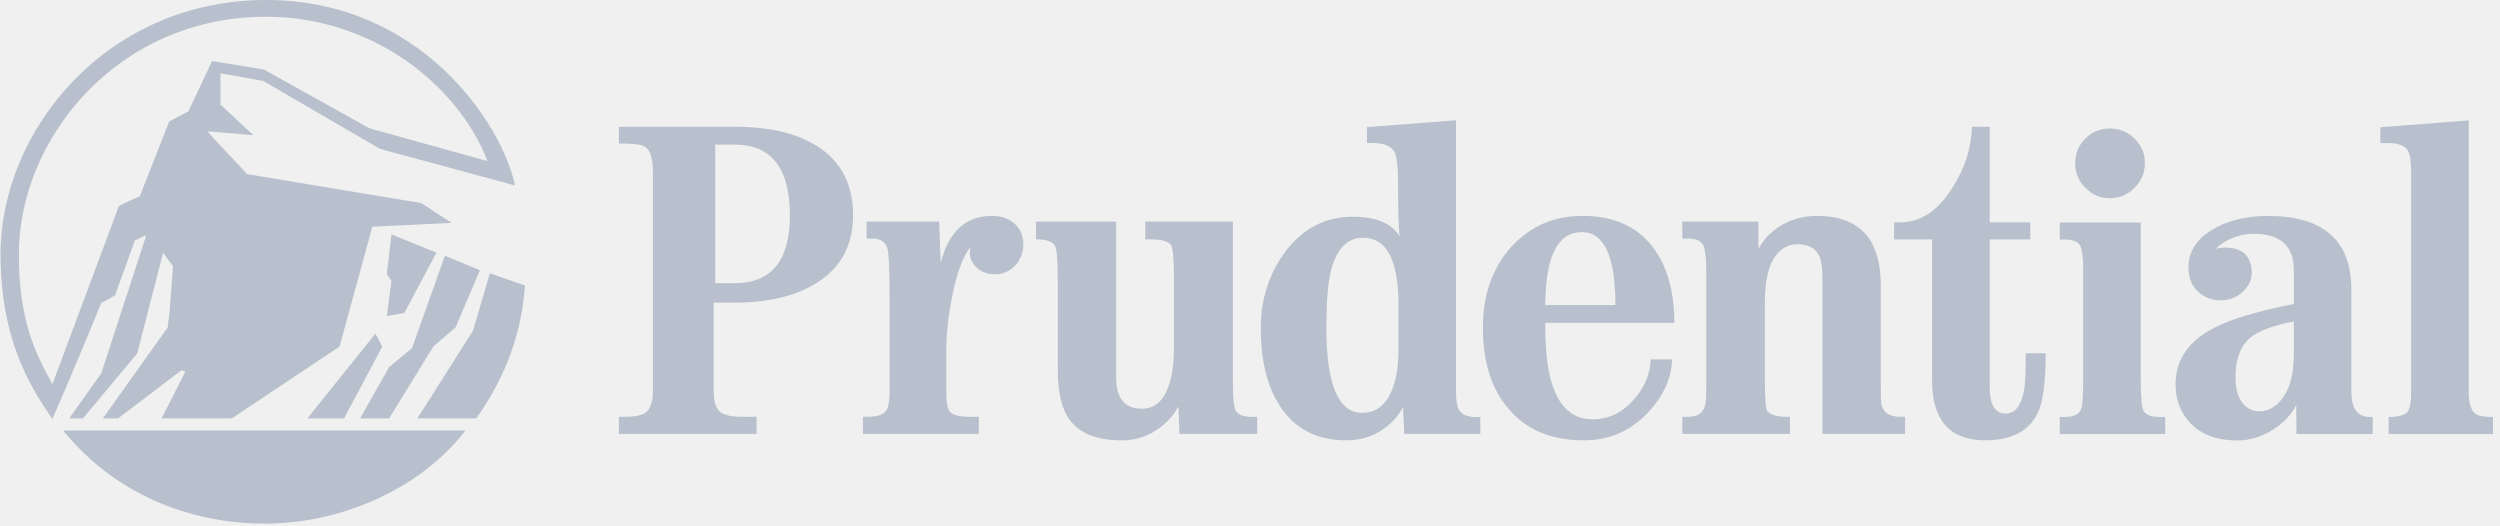
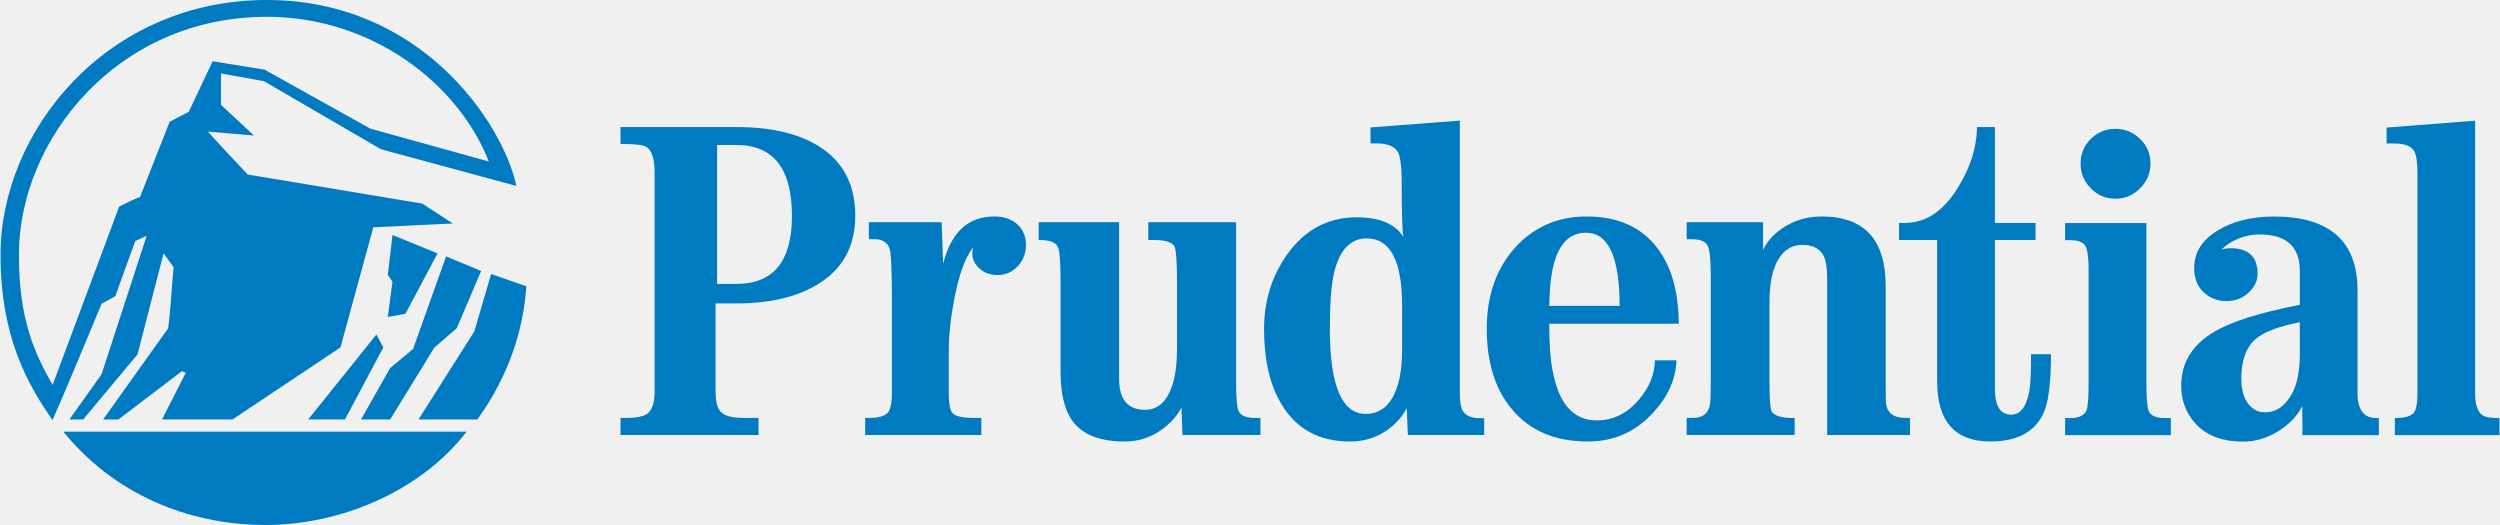
- <svg xmlns="http://www.w3.org/2000/svg" width="176" height="37" viewBox="0 0 176 37" fill="none">
-   <g clip-path="url(#clip0_28_4692)">
-     <path d="M168.159 29.354C168.822 29.354 169.213 29.245 169.459 29.027C169.65 28.827 169.746 28.364 169.746 27.609V12.149C169.746 11.358 169.659 10.833 169.495 10.571C169.276 10.239 168.814 10.073 168.112 10.073H167.577V8.958L173.796 8.476V27.617C173.796 28.6 174.059 29.154 174.587 29.273C174.796 29.327 175.106 29.354 175.505 29.354V30.555H168.159V29.354ZM158.402 23.789C158.975 23.303 160.002 22.917 161.486 22.624V24.826C161.486 26.072 161.294 27.017 160.922 27.663C160.441 28.527 159.813 28.954 159.03 28.954C158.567 28.954 158.176 28.755 157.858 28.345C157.539 27.935 157.377 27.345 157.377 26.563C157.376 25.289 157.722 24.371 158.402 23.789ZM155.762 17.904C155.884 17.579 156.203 17.267 156.722 16.972C157.318 16.636 157.992 16.461 158.677 16.463C160.55 16.463 161.486 17.32 161.486 19.038V21.402C158.713 21.942 156.73 22.566 155.522 23.271C153.949 24.18 153.158 25.453 153.158 27.09C153.158 28.054 153.453 28.9 154.049 29.618C154.827 30.546 155.978 31.008 157.505 31.008C158.374 31.008 159.205 30.762 159.996 30.262C160.733 29.807 161.287 29.226 161.66 28.516V29.243C161.681 29.862 161.681 30.307 161.66 30.553H167.037V29.352H166.832C165.969 29.352 165.537 28.76 165.537 27.57V20.398C165.537 16.936 163.577 15.204 159.669 15.204C158.087 15.204 156.76 15.538 155.682 16.206C154.604 16.872 154.068 17.744 154.068 18.829C154.068 19.576 154.313 20.168 154.814 20.598C155.231 20.956 155.765 21.149 156.314 21.141C156.946 21.141 157.469 20.943 157.887 20.547C158.31 20.156 158.522 19.714 158.522 19.23C158.522 18.03 157.881 17.428 156.614 17.428C156.132 17.428 155.742 17.582 155.449 17.887L155.764 18.009C155.767 17.941 155.767 17.904 155.762 17.904ZM51.68 21.305C54.131 21.305 56.09 20.826 57.563 19.873C59.227 18.808 60.055 17.235 60.055 15.145C60.055 12.974 59.214 11.358 57.532 10.292C56.1 9.38 54.163 8.923 51.717 8.923H43.57V10.103C44.538 10.103 45.138 10.174 45.37 10.308C45.766 10.531 45.965 11.138 45.965 12.134V27.508C45.965 28.262 45.801 28.772 45.469 29.036C45.197 29.245 44.688 29.345 43.937 29.345H43.569V30.546H53.263V29.345H52.254C51.476 29.345 50.949 29.226 50.667 28.972C50.386 28.726 50.244 28.244 50.244 27.508V21.305H51.68ZM55.608 15.161C55.608 18.344 54.308 19.935 51.716 19.935H50.353V10.181H51.716C54.308 10.181 55.608 11.843 55.608 15.161ZM66.223 18.518C66.787 16.307 67.982 15.2 69.819 15.2C70.491 15.2 71.028 15.382 71.433 15.75C71.837 16.117 72.042 16.602 72.042 17.209C72.045 17.727 71.863 18.228 71.528 18.623C71.137 19.078 70.646 19.309 70.055 19.309C69.491 19.309 69.041 19.134 68.71 18.789C68.391 18.486 68.25 18.114 68.278 17.673C68.278 17.632 68.3 17.527 68.337 17.361C67.782 18.059 67.346 19.255 67.019 20.937C66.755 22.285 66.619 23.521 66.619 24.636V27.608C66.619 28.308 66.701 28.763 66.855 28.972C67.046 29.226 67.564 29.345 68.4 29.345H68.905V30.546H60.75V29.345H61.055C61.614 29.345 62.018 29.245 62.264 29.045C62.509 28.854 62.627 28.363 62.627 27.608V21.126C62.627 18.891 62.568 17.648 62.445 17.4C62.273 16.998 61.937 16.797 61.436 16.797H61.009V15.6H66.119L66.223 18.518ZM83.148 28.163C83.084 28.2 83.02 28.254 82.939 28.3L83.148 28.182C82.893 28.882 82.425 29.509 81.734 30.046C80.951 30.672 79.977 31.01 78.975 31.002C77.247 31.002 76.029 30.529 75.32 29.575C74.756 28.828 74.469 27.656 74.469 26.064V19.803C74.469 18.393 74.406 17.571 74.283 17.335C74.11 17.019 73.705 16.855 73.06 16.855H72.933V15.603H78.58V26.592C78.58 28.046 79.184 28.775 80.394 28.775C81.394 28.775 82.071 28.084 82.421 26.674C82.575 26.11 82.648 25.338 82.648 24.355V19.809C82.648 18.254 82.576 17.397 82.425 17.231C82.207 16.983 81.753 16.854 81.057 16.854H80.63V15.601H86.794V26.818C86.794 28.046 86.868 28.764 87.017 28.955C87.208 29.218 87.577 29.346 88.118 29.346H88.504V30.546H83.031L82.939 28.137L83.031 28.2L83.058 28.265L83.148 28.163ZM95.272 15.258C93.258 15.258 91.632 16.123 90.394 17.843C89.304 19.375 88.758 21.126 88.758 23.098C88.758 25.262 89.158 27.017 89.976 28.372C91.013 30.126 92.617 31 94.796 31C95.914 31 96.886 30.654 97.715 29.963C98.36 29.409 98.783 28.799 98.979 28.136L98.874 28.218L98.751 28.1L98.856 30.546H104.216V29.362H103.947C103.334 29.362 102.928 29.199 102.734 28.881C102.579 28.653 102.506 28.226 102.506 27.616V8.469L96.233 8.949V10.068H96.642C97.433 10.068 97.942 10.283 98.175 10.711C98.312 10.963 98.394 11.533 98.421 12.425C98.421 14.829 98.462 16.236 98.544 16.637C97.962 15.715 96.867 15.258 95.272 15.258ZM98.454 21.48V24.509C98.454 25.335 98.391 26.026 98.268 26.572C97.895 28.227 97.104 29.063 95.904 29.063C94.222 29.063 93.377 27.071 93.377 23.098C93.377 21.33 93.478 20.027 93.667 19.184C94.052 17.554 94.821 16.739 95.967 16.739C97.623 16.738 98.454 18.32 98.454 21.48ZM108.782 22.73H117.879C117.865 20.483 117.361 18.709 116.37 17.414C115.253 15.938 113.597 15.2 111.406 15.2C109.392 15.2 107.724 15.925 106.396 17.373C105.059 18.864 104.396 20.765 104.396 23.071C104.396 25.444 104.978 27.326 106.15 28.718C107.405 30.246 109.191 31 111.505 31C113.3 31 114.814 30.337 116.041 29.018C117.115 27.863 117.673 26.627 117.715 25.3H116.202C116.187 26.281 115.815 27.201 115.084 28.055C114.255 29.037 113.27 29.519 112.119 29.519C110.478 29.519 109.442 28.346 109.015 26C108.861 25.217 108.782 24.135 108.782 22.73ZM111.362 16.34C112.933 16.34 113.725 18.052 113.725 21.475H108.782C108.797 20.941 108.819 20.498 108.846 20.142C109.055 17.609 109.893 16.34 111.362 16.34ZM123.794 17.545C124.136 16.852 124.681 16.291 125.425 15.854C126.172 15.418 126.998 15.199 127.912 15.199C130.908 15.199 132.407 16.827 132.407 20.084V26.89C132.407 27.644 132.413 28.098 132.425 28.254C132.479 28.981 132.943 29.344 133.802 29.344H134.116V30.545H128.297V19.56C128.297 18.8 128.207 18.255 128.024 17.923C127.762 17.439 127.266 17.195 126.534 17.195C125.844 17.195 125.289 17.532 124.87 18.209C124.458 18.889 124.247 19.889 124.247 21.212V26.845C124.247 28.109 124.306 28.817 124.433 28.954C124.683 29.218 125.128 29.345 125.765 29.345H126.015V30.546H118.433V29.345H118.838C119.611 29.345 120.025 28.982 120.084 28.254C120.111 28.082 120.125 27.59 120.125 26.781V19.304C120.125 18.143 120.038 17.436 119.866 17.181C119.698 16.925 119.334 16.797 118.78 16.797H118.435V15.6H123.794V17.545ZM139.757 30.999C137.27 30.999 136.02 29.589 136.02 26.771V16.852H133.347V15.654H133.757C135.221 15.654 136.456 14.832 137.476 13.176C138.348 11.788 138.795 10.367 138.822 8.923H140.076V15.654H142.93V16.852H140.076V27.271C140.076 28.5 140.455 29.117 141.213 29.117C141.881 29.117 142.314 28.535 142.509 27.371C142.577 26.953 142.613 26.116 142.613 24.87H144.013C144.013 26.926 143.827 28.334 143.458 29.071C142.838 30.363 141.601 30.999 139.757 30.999ZM18.74 1.179C8.209 1.179 1.329 9.835 1.329 17.893C1.329 22.521 2.456 24.825 3.693 27.034C5.252 22.844 8.369 14.508 8.369 14.508C8.369 14.508 9.821 13.757 9.821 13.867L11.914 8.546L13.26 7.848L14.928 4.3L18.577 4.891L25.995 9.028L34.324 11.34C32.178 5.86 26.104 1.179 18.74 1.179ZM18.63 36.864C14.064 36.864 8.476 35.255 4.444 30.308H32.769C29.486 34.555 23.849 36.864 18.63 36.864ZM24.223 29.454H21.64L26.432 23.485L26.914 24.398L24.223 29.454ZM26.75 10.478L18.531 5.698L15.519 5.16V7.362L17.831 9.515L14.605 9.242C14.605 9.242 14.71 9.406 17.395 12.254L29.65 14.295L31.796 15.693L26.213 15.961L23.904 24.398L16.323 29.454H11.377L13.046 26.172L12.775 26.064L8.313 29.455H7.241L11.807 23.054C12.023 21.229 11.914 22.034 12.185 18.754L11.486 17.789L9.659 24.881L5.842 29.454H4.873L7.13 26.28L10.301 16.555L9.494 16.928L8.096 20.798L7.13 21.334C7.13 21.334 4.873 26.817 3.691 29.498C1.974 27.036 0.037 23.703 0.037 17.893C0.037 9.187 7.508 0 18.74 0C29.541 0 35.297 8.599 36.26 13.056L26.75 10.478ZM32.069 23.053L30.505 24.398L27.395 29.454H25.35L27.395 25.844L29.005 24.507L31.323 18.004L33.787 19.024L32.069 23.053ZM33.523 29.454H29.386L33.305 23.271L34.487 19.239L36.96 20.1C36.742 23.217 35.724 26.381 33.523 29.454ZM28.468 22.034L27.232 22.254L27.559 19.777L27.232 19.294L27.559 16.498L30.724 17.789L28.468 22.034ZM145.006 29.354H145.402C145.992 29.354 146.365 29.162 146.514 28.799C146.61 28.535 146.655 27.88 146.655 26.826V19.011C146.655 17.952 146.554 17.331 146.335 17.142C146.127 16.956 145.813 16.863 145.4 16.863H145.005V15.665H150.71V26.825C150.71 28.054 150.783 28.772 150.938 28.98C151.129 29.235 151.483 29.353 152.019 29.353H152.429V30.554H145.006V29.354ZM146.093 11.479C146.093 10.804 146.329 10.233 146.808 9.758C147.032 9.528 147.301 9.346 147.598 9.224C147.895 9.102 148.213 9.041 148.535 9.046C148.857 9.041 149.177 9.102 149.475 9.224C149.774 9.347 150.044 9.528 150.271 9.758C150.758 10.233 150.999 10.803 150.999 11.479C150.999 12.156 150.758 12.735 150.271 13.219C149.79 13.71 149.212 13.953 148.535 13.953C147.857 13.953 147.285 13.71 146.808 13.219C146.577 12.993 146.394 12.722 146.271 12.422C146.148 12.123 146.087 11.802 146.093 11.479Z" fill="#B7C0CC" />
+ <svg xmlns="http://www.w3.org/2000/svg" width="2500" height="525" viewBox="5 4.789 240 50.421">
+   <g fill="#007AC1">
+     <path d="M234.952 44.938c.907 0 1.442-.148 1.778-.447.261-.273.392-.907.392-1.939V21.406c0-1.082-.118-1.8-.343-2.158-.299-.454-.932-.681-1.891-.681h-.732v-1.526l8.506-.659v26.181c0 1.344.359 2.102 1.082 2.264.285.074.709.111 1.256.111v1.643h-10.048v-1.643zM221.607 37.327c.783-.665 2.188-1.193 4.217-1.593v3.011c0 1.704-.262 2.997-.771 3.88-.658 1.182-1.517 1.766-2.587 1.766-.634 0-1.169-.272-1.604-.832-.436-.561-.658-1.369-.658-2.438-.001-1.742.472-2.998 1.403-3.794m-3.612-8.049c.168-.445.604-.871 1.313-1.275a5.413 5.413 0 0 1 2.674-.696c2.562 0 3.843 1.172 3.843 3.522v3.233c-3.793.739-6.505 1.592-8.158 2.556-2.151 1.243-3.233 2.985-3.233 5.224 0 1.318.404 2.475 1.219 3.457 1.063 1.27 2.638 1.902 4.727 1.902 1.188 0 2.325-.336 3.407-1.02 1.008-.623 1.766-1.418 2.276-2.389v.995c.029.846.029 1.455 0 1.791h7.354v-1.642h-.28c-1.181 0-1.771-.81-1.771-2.438v-9.81c0-4.734-2.681-7.104-8.027-7.104-2.164 0-3.979.457-5.453 1.371-1.474.911-2.208 2.104-2.208 3.588 0 1.022.336 1.831 1.021 2.419a3.087 3.087 0 0 0 2.052.743c.864 0 1.579-.271 2.151-.812.578-.535.869-1.14.869-1.802 0-1.641-.877-2.465-2.61-2.465-.659 0-1.193.211-1.593.628l.43.167c.004-.093.004-.143-.003-.143M75.636 33.93c3.352 0 6.031-.656 8.046-1.959 2.276-1.457 3.408-3.609 3.408-6.467 0-2.969-1.15-5.18-3.451-6.638-1.958-1.247-4.607-1.872-7.953-1.872H64.543v1.614c1.324 0 2.145.096 2.462.28.541.305.814 1.135.814 2.497v21.029c0 1.031-.224 1.729-.678 2.089-.373.286-1.069.423-2.096.423h-.503v1.643H77.8v-1.643h-1.38c-1.063 0-1.785-.162-2.17-.51-.385-.336-.578-.995-.578-2.002V33.93h1.964zm5.372-8.404c0 4.353-1.778 6.529-5.323 6.529H73.82V18.714h1.865c3.545 0 5.323 2.273 5.323 6.812M95.527 30.118c.771-3.025 2.406-4.539 4.918-4.539.92 0 1.654.249 2.208.752.553.503.833 1.166.833 1.996a2.96 2.96 0 0 1-.703 1.934c-.535.622-1.206.938-2.015.938-.771 0-1.386-.239-1.84-.711-.435-.414-.628-.923-.591-1.527 0-.056.031-.199.081-.426-.759.955-1.355 2.59-1.803 4.891-.361 1.844-.547 3.535-.547 5.059v4.066c0 .957.112 1.579.323 1.865.261.348.97.51 2.114.51h.69v1.643H88.041v-1.643h.417c.765 0 1.318-.137 1.654-.41.335-.262.497-.933.497-1.965v-8.867c0-3.056-.081-4.757-.249-5.096-.236-.55-.696-.824-1.38-.824h-.584v-1.638h6.989l.142 3.992zM118.676 43.309c-.087.051-.174.125-.286.188l.286-.161c-.348.957-.989 1.815-1.934 2.549a5.973 5.973 0 0 1-3.774 1.308c-2.363 0-4.029-.647-4.999-1.953-.771-1.021-1.163-2.624-1.163-4.801v-8.564c0-1.928-.087-3.053-.255-3.376-.236-.432-.79-.656-1.672-.656h-.174V26.13h7.723v15.031c0 1.989.827 2.985 2.481 2.985 1.368 0 2.294-.945 2.773-2.873.211-.771.311-1.828.311-3.172v-6.218c0-2.127-.099-3.299-.305-3.526-.298-.339-.92-.516-1.872-.516h-.584v-1.713h8.432V41.47c0 1.679.1 2.661.305 2.923.261.36.765.534 1.505.534h.528v1.642h-7.486l-.125-3.295.125.086.037.089.123-.14zM135.26 25.659c-2.755 0-4.98 1.182-6.672 3.535-1.492 2.096-2.238 4.49-2.238 7.188 0 2.96.547 5.36 1.666 7.214 1.418 2.399 3.612 3.594 6.592 3.594 1.529 0 2.859-.473 3.992-1.418.883-.758 1.461-1.592 1.729-2.5l-.143.112-.168-.161.143 3.346h7.331V44.95h-.367c-.839 0-1.394-.224-1.66-.659-.211-.311-.312-.895-.312-1.729V16.373l-8.58.656v1.53h.56c1.082 0 1.778.295 2.097.88.187.345.299 1.125.336 2.344 0 3.289.056 5.213.168 5.761-.795-1.26-2.293-1.885-4.474-1.885m4.351 8.51v4.142c0 1.131-.086 2.076-.254 2.822-.51 2.264-1.592 3.407-3.233 3.407-2.301 0-3.457-2.724-3.457-8.158 0-2.418.138-4.2.397-5.354.527-2.229 1.578-3.344 3.146-3.344 2.265-.001 3.401 2.163 3.401 6.485M153.738 35.879h12.443c-.02-3.074-.709-5.5-2.064-7.272-1.529-2.018-3.793-3.028-6.79-3.028-2.755 0-5.036.992-6.853 2.972-1.828 2.04-2.735 4.639-2.735 7.794 0 3.246.796 5.82 2.399 7.724 1.717 2.09 4.159 3.121 7.324 3.121 2.456 0 4.526-.907 6.205-2.711 1.469-1.58 2.232-3.271 2.289-5.086h-2.07c-.02 1.342-.529 2.6-1.529 3.769-1.133 1.343-2.481 2.002-4.055 2.002-2.244 0-3.662-1.604-4.246-4.813-.21-1.071-.318-2.551-.318-4.472m3.528-8.74c2.15 0 3.232 2.341 3.232 7.023h-6.76c.02-.73.051-1.337.088-1.824.285-3.464 1.431-5.199 3.44-5.199M174.271 28.787c.467-.948 1.213-1.716 2.231-2.313 1.021-.597 2.151-.896 3.401-.896 4.098 0 6.148 2.226 6.148 6.681v9.31c0 1.031.008 1.652.025 1.865.074.994.709 1.491 1.884 1.491h.429v1.642h-7.959V31.542c0-1.039-.123-1.785-.373-2.239-.359-.662-1.037-.995-2.039-.995-.944 0-1.703.46-2.275 1.387-.564.93-.852 2.297-.852 4.107v7.704c0 1.729.08 2.698.254 2.885.342.361.951.535 1.822.535h.342v1.643h-10.371v-1.643h.554c1.058 0 1.623-.496 1.704-1.492.037-.235.056-.908.056-2.015V31.193c0-1.589-.118-2.556-.354-2.904-.229-.351-.728-.525-1.485-.525h-.472v-1.638h7.33v2.661zM196.104 47.189c-3.401 0-5.111-1.929-5.111-5.783V27.839h-3.656V26.2h.561c2.002 0 3.692-1.125 5.086-3.389 1.193-1.899 1.804-3.843 1.841-5.817h1.716V26.2h3.904v1.639h-3.904V42.09c0 1.68.518 2.525 1.555 2.525.914 0 1.506-.797 1.772-2.389.093-.572.143-1.717.143-3.42h1.915c0 2.812-.255 4.737-.759 5.745-.849 1.767-2.54 2.638-5.063 2.638M30.581 6.402c-14.404 0-23.814 11.839-23.814 22.86 0 6.33 1.542 9.482 3.233 12.503 2.133-5.731 6.396-17.133 6.396-17.133s1.986-1.026 1.986-.876l2.863-7.278 1.841-.955 2.282-4.853 4.99.809 10.147 5.658L51.896 20.3C48.961 12.804 40.654 6.402 30.581 6.402m-.15 48.808c-6.246 0-13.888-2.201-19.403-8.966h38.741c-4.489 5.808-12.2 8.966-19.338 8.966m7.649-10.135h-3.532l6.554-8.164.659 1.249-3.681 6.915zm3.457-25.954l-11.242-6.538-4.119-.737v3.013l3.162 2.944-4.412-.373s.143.224 3.815 4.119l16.763 2.792 2.935 1.912-7.636.367-3.159 11.54-10.368 6.915h-6.765l2.282-4.489-.37-.148-6.103 4.639h-1.467l6.246-8.756c.295-2.496.146-1.394.516-5.881l-.955-1.32-2.5 9.7-5.22 6.256h-1.325l3.087-4.342 4.337-13.302-1.104.51-1.912 5.294-1.321.733s-3.087 7.499-4.704 11.167C7.649 41.768 5 37.209 5 29.263 5 17.355 15.219 4.789 30.581 4.789c14.774 0 22.646 11.761 23.964 17.858l-13.008-3.526zm7.275 17.199l-2.139 1.84-4.253 6.915h-2.798l2.798-4.938 2.201-1.828 3.171-8.895 3.37 1.396-2.35 5.51zm1.989 8.755h-5.658l5.36-8.457 1.617-5.515 3.382 1.178c-.298 4.263-1.691 8.591-4.701 12.794m-6.914-10.148l-1.691.3.448-3.387-.448-.662.448-3.824 4.328 1.766-3.085 5.807zM203.284 44.938h.541c.808 0 1.317-.262 1.522-.758.131-.361.192-1.257.192-2.699V30.792c0-1.449-.138-2.298-.437-2.556-.285-.255-.715-.382-1.279-.382h-.541v-1.639h7.803V41.48c0 1.68.1 2.662.312 2.947.261.348.746.51 1.479.51h.561v1.643h-10.153v-1.642zm1.486-24.449c0-.923.324-1.704.978-2.354a3.235 3.235 0 0 1 2.362-.973 3.27 3.27 0 0 1 2.375.973c.666.65.996 1.43.996 2.354 0 .926-.33 1.719-.996 2.381-.658.671-1.448 1.004-2.375 1.004-.926 0-1.709-.333-2.362-1.004a3.262 3.262 0 0 1-.978-2.381" />
  </g>
-   <defs>
-     <clipPath id="clip0_28_4692">
-       <rect width="175.541" height="36.864" fill="white" />
-     </clipPath>
-   </defs>
</svg>
